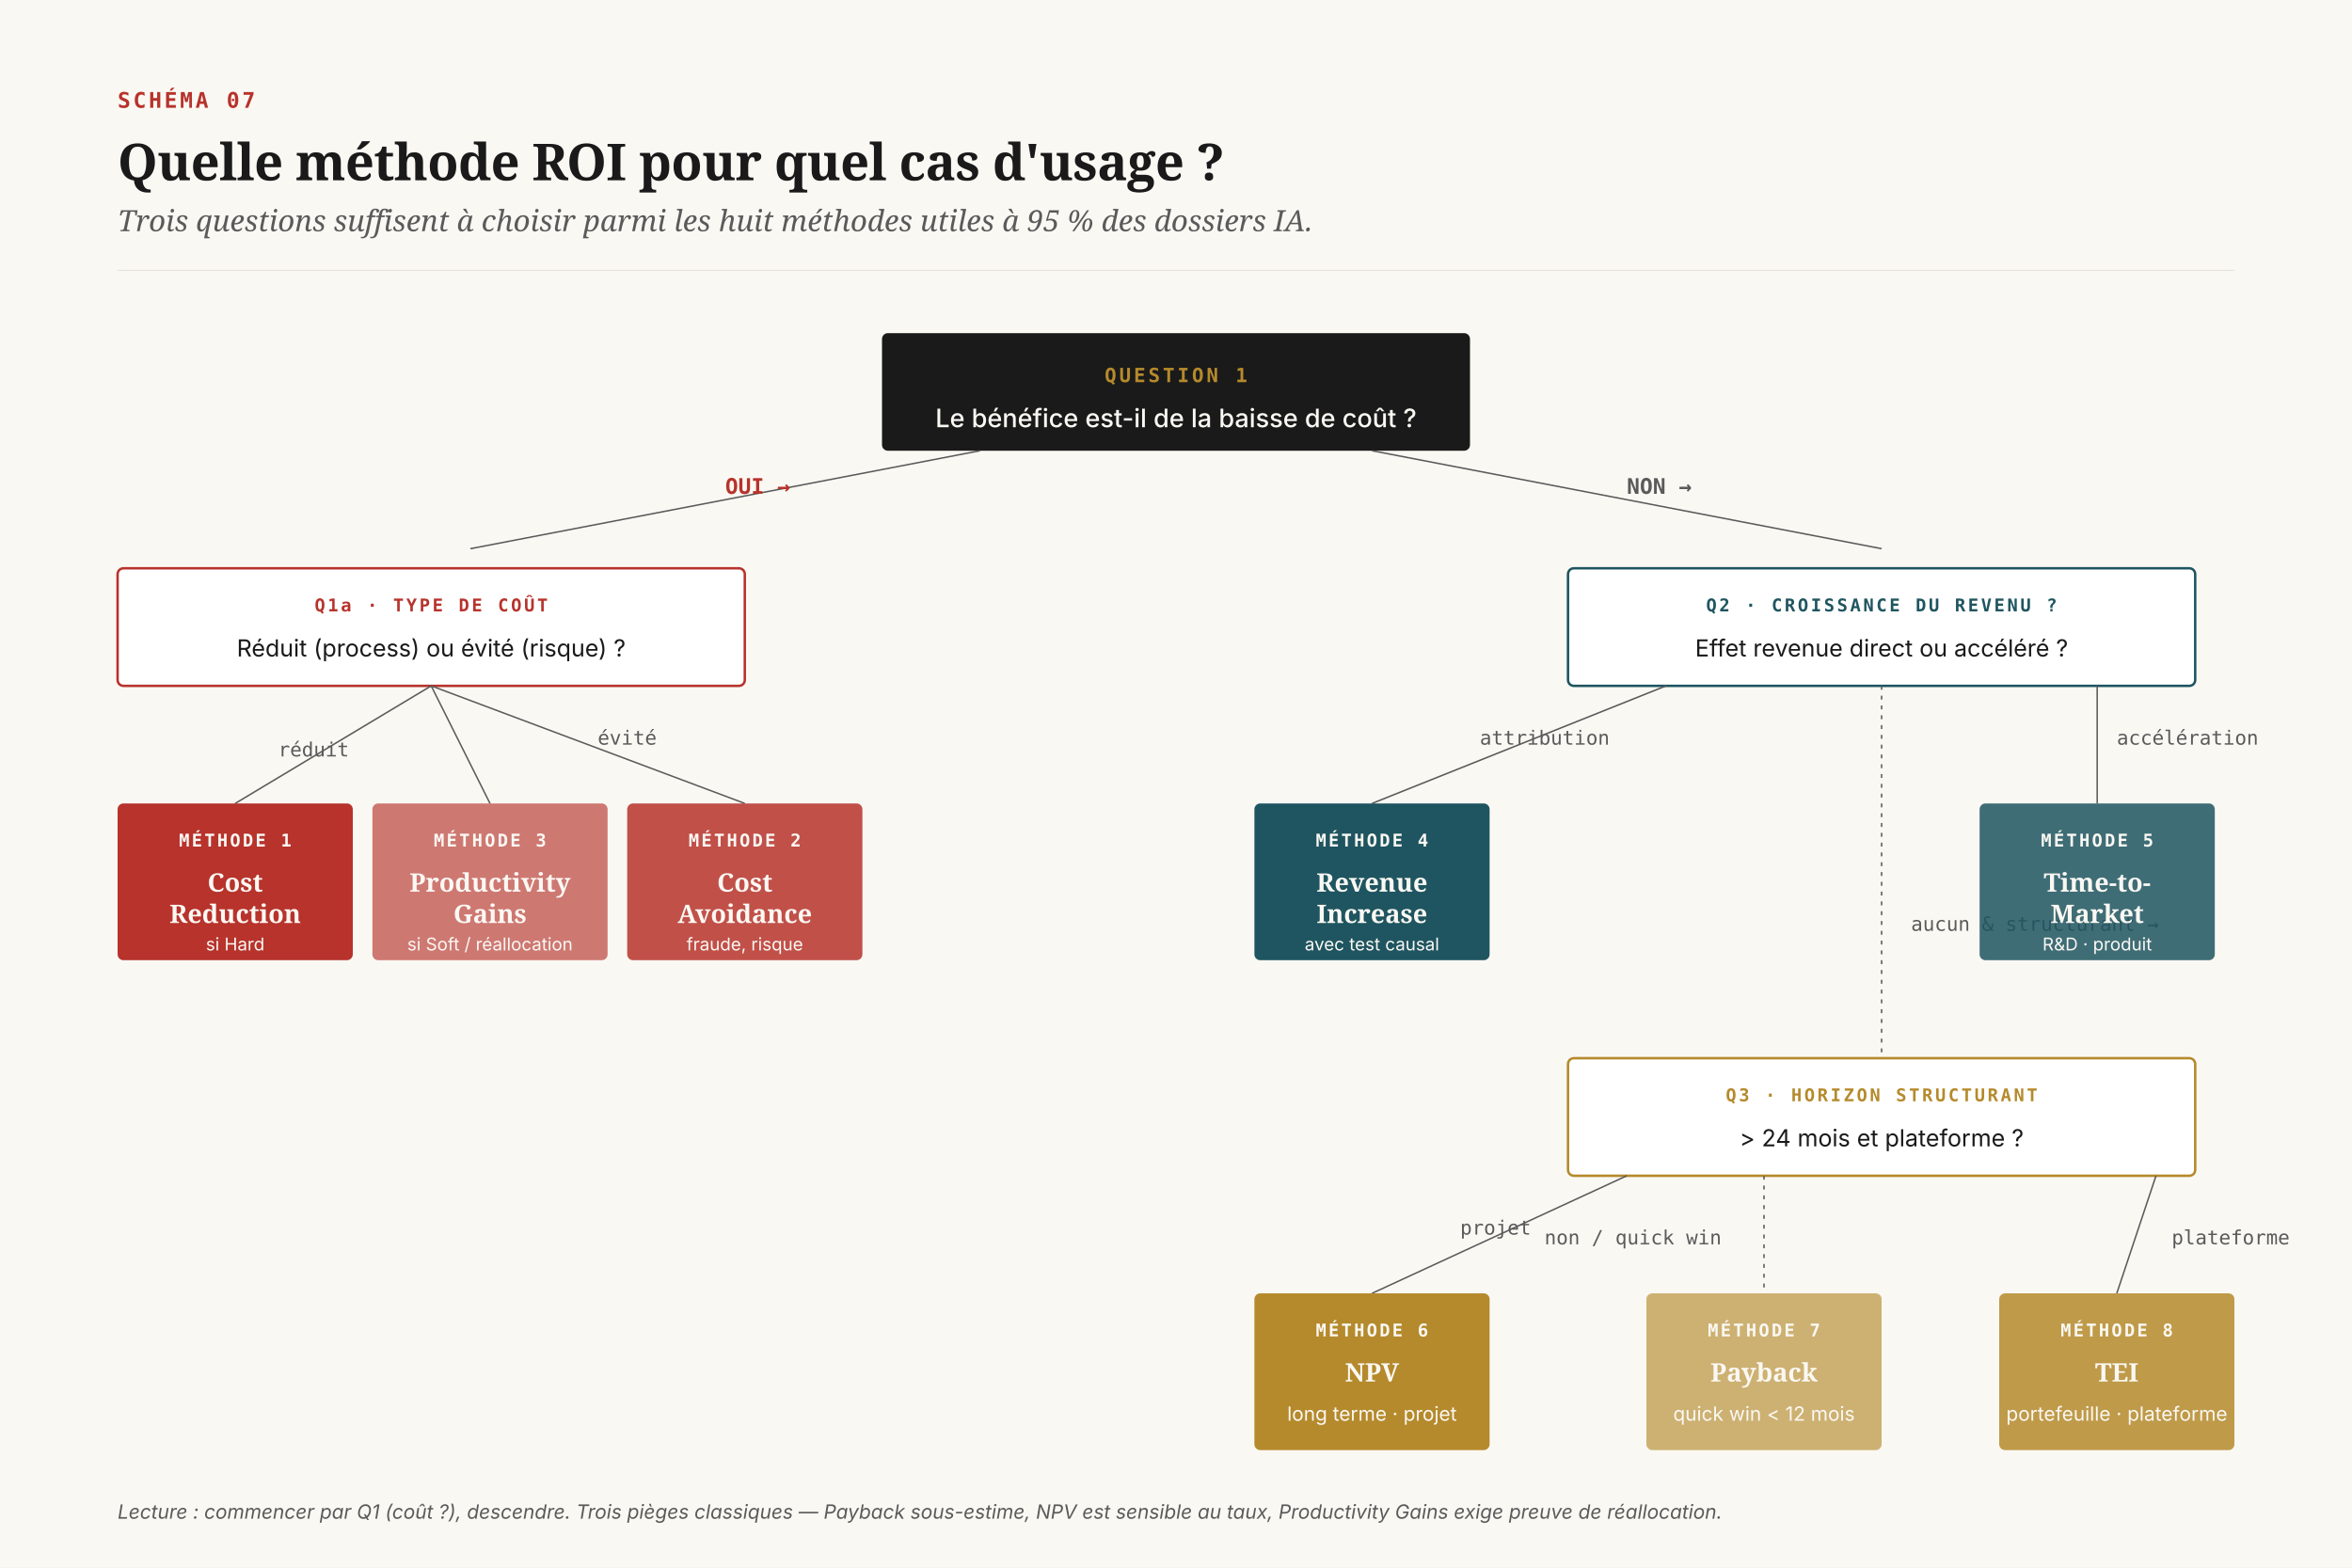
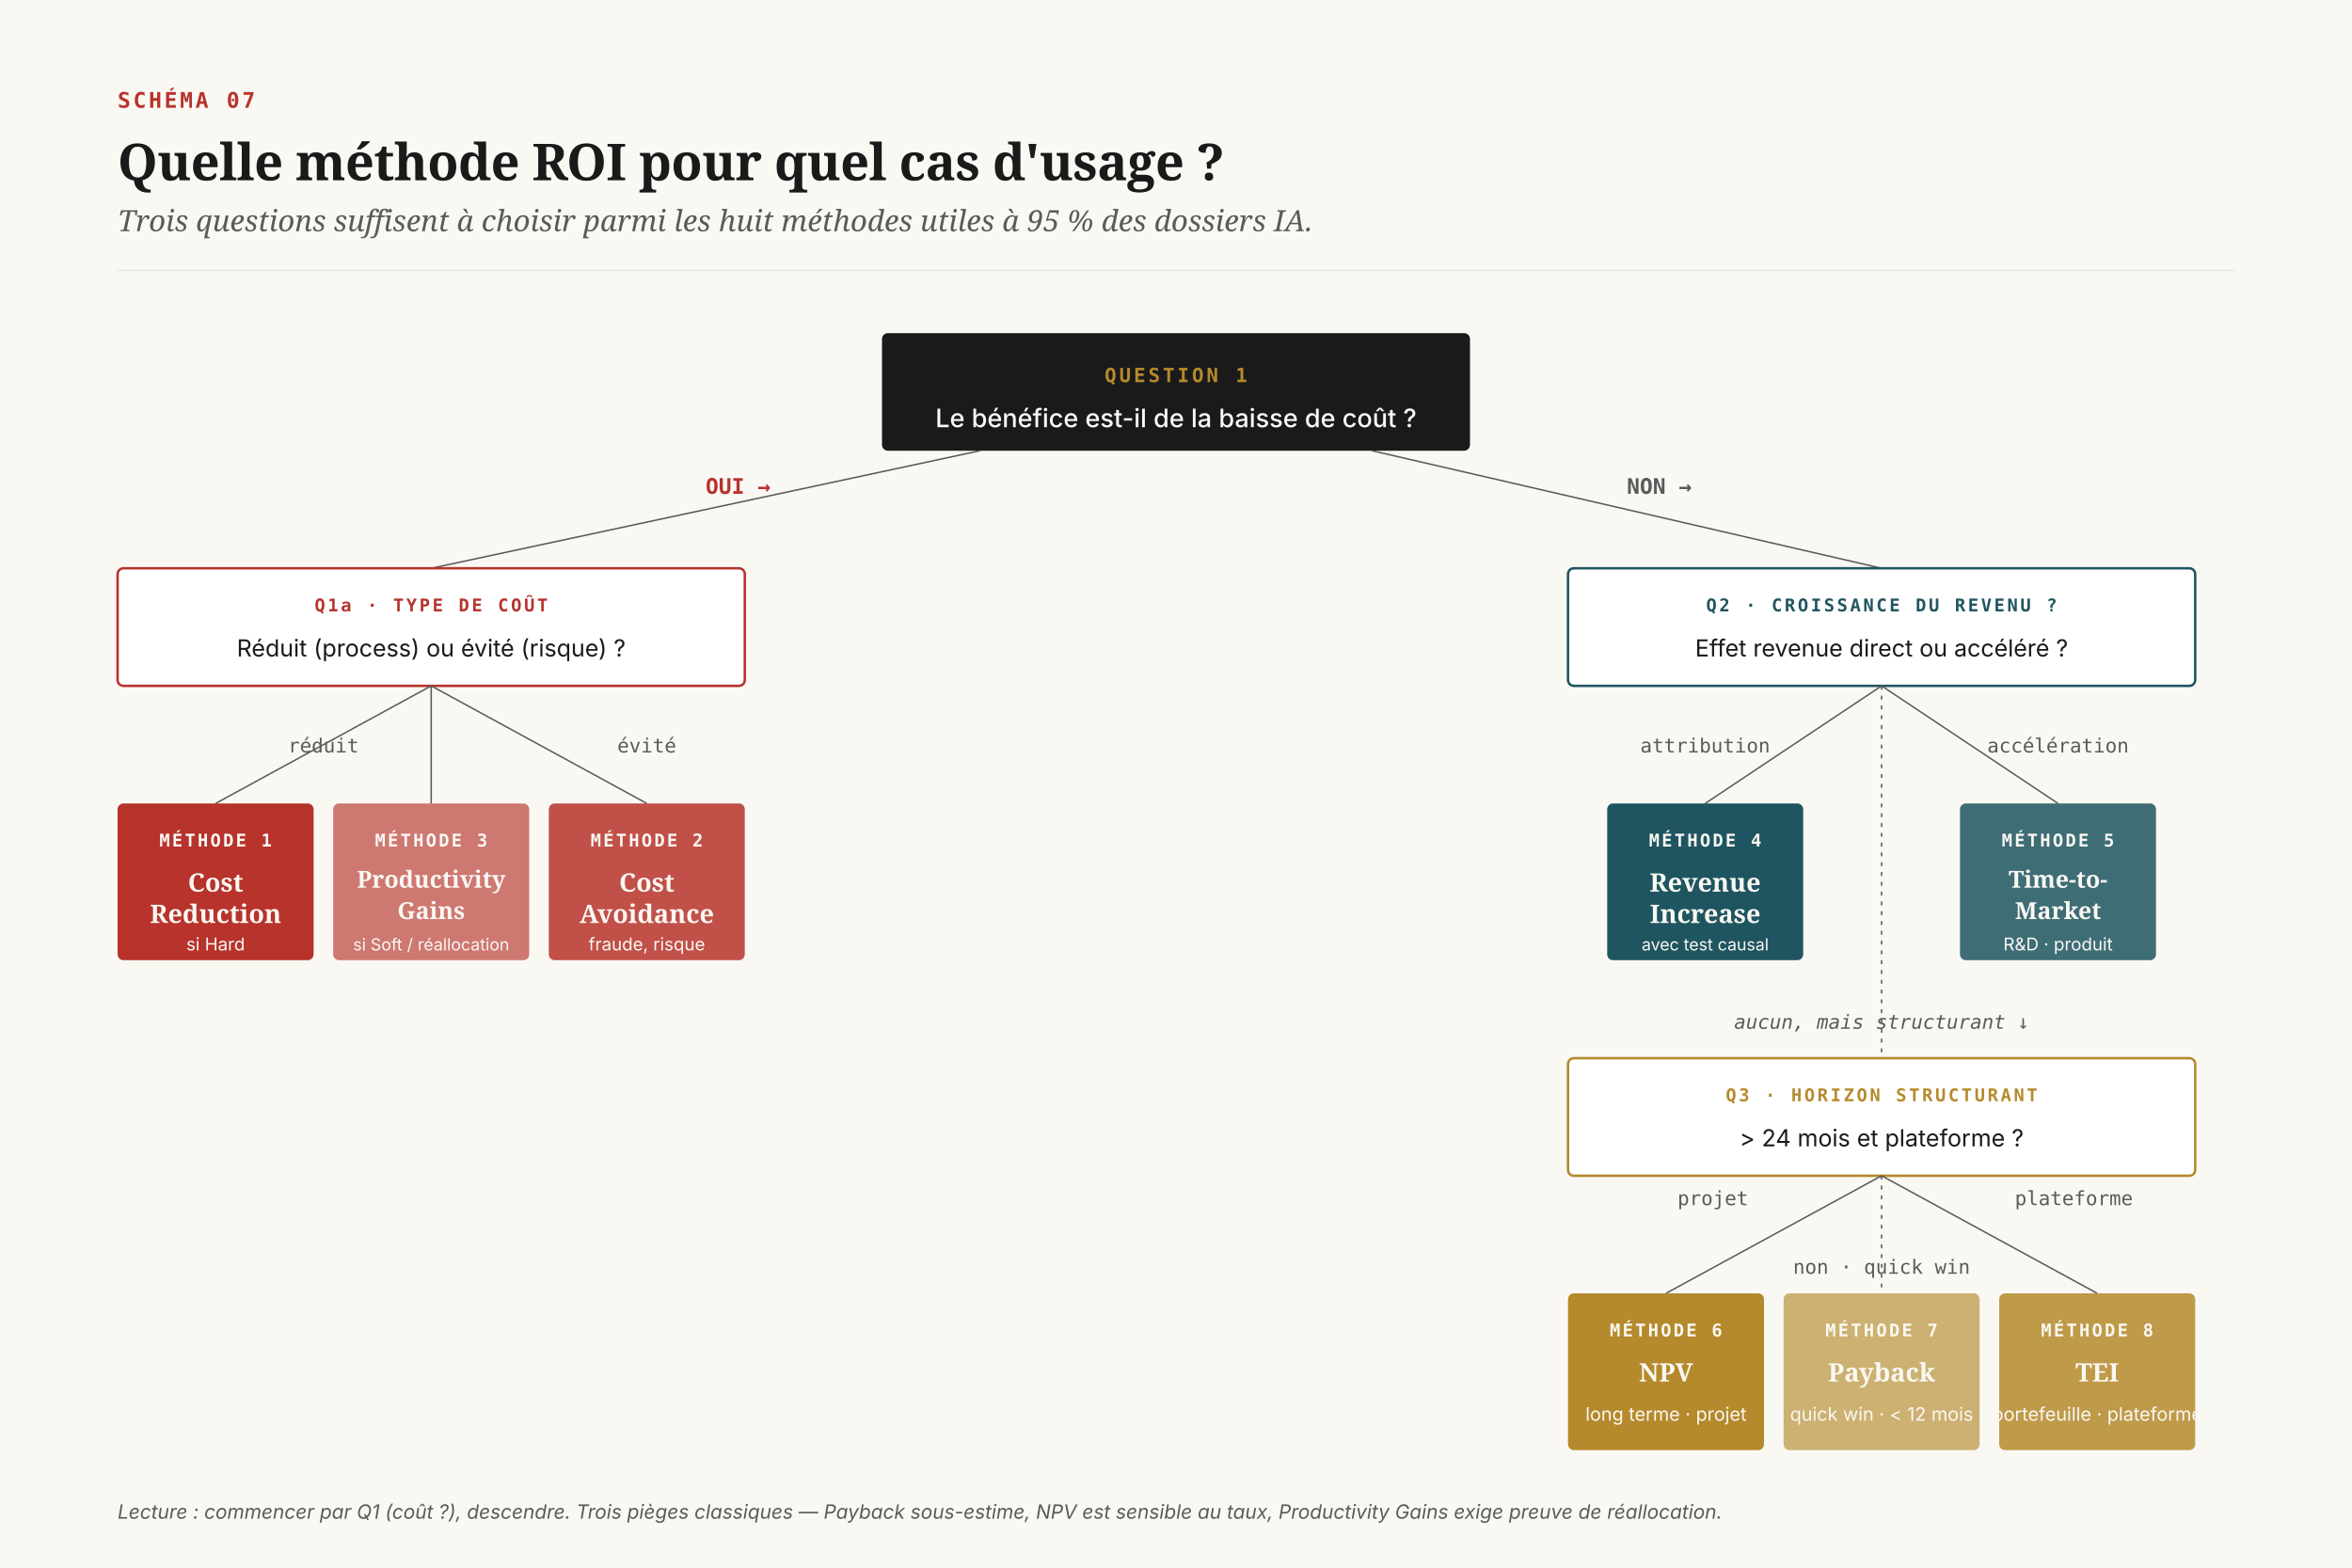
<svg xmlns="http://www.w3.org/2000/svg" viewBox="0 0 1200 800" data-schema-id="schema-07">
  <defs>
    <style>
      .display { font-family: 'Spectral', 'Playfair Display', Georgia, serif; }
      .body    { font-family: 'Inter', 'Helvetica Neue', system-ui, sans-serif; }
      .mono    { font-family: 'JetBrains Mono', 'IBM Plex Mono', monospace; }
    </style>
    <marker id="arrow-tree" viewBox="0 0 10 10" refX="9" refY="5" markerWidth="6" markerHeight="6" orient="auto-start-reverse">
      <path d="M 0 0 L 10 5 L 0 10 z" fill="#5A5A5A" />
    </marker>
  </defs>
  <rect width="1200" height="800" fill="#FAF8F3" />
  <text x="60" y="55" class="mono" font-size="11" font-weight="600" letter-spacing="0.12em" fill="#B7332C">SCHÉMA 07</text>
  <text x="60" y="92" class="display" font-size="26" font-weight="600" letter-spacing="-0.01em" fill="#1A1A1A">Quelle méthode ROI pour quel cas d'usage ?</text>
  <text x="60" y="118" class="display" font-size="15" font-style="italic" fill="#5A5A5A">Trois questions suffisent à choisir parmi les huit méthodes utiles à 95 % des dossiers IA.</text>
  <line x1="60" y1="138" x2="1140" y2="138" stroke="#E5E1D8" stroke-width="0.5" />
  <g class="interactive" data-card="q1" tabindex="0" role="button" aria-label="Question 1">
    <rect x="450" y="170" width="300" height="60" rx="3" fill="#1A1A1A" />
    <text x="600" y="195" class="mono" font-size="10" font-weight="600" letter-spacing="0.14em" fill="#B58A2C" text-anchor="middle">QUESTION 1</text>
    <text x="600" y="218" class="body" font-size="13" font-weight="500" fill="#FAF8F3" text-anchor="middle">Le bénéfice est-il de la baisse de coût ?</text>
  </g>
-   <line x1="500" y1="230" x2="240" y2="280" stroke="#5A5A5A" stroke-width="0.75" />
-   <text x="370" y="252" class="mono" font-size="11" font-weight="600" fill="#B7332C">OUI →</text>
-   <line x1="700" y1="230" x2="960" y2="280" stroke="#5A5A5A" stroke-width="0.75" />
+   <line x1="500" y1="230" x2="220" y2="290" stroke="#5A5A5A" stroke-width="0.75" />
+   <text x="360" y="252" class="mono" font-size="11" font-weight="600" fill="#B7332C">OUI →</text>
+   <line x1="700" y1="230" x2="960" y2="290" stroke="#5A5A5A" stroke-width="0.75" />
  <text x="830" y="252" class="mono" font-size="11" font-weight="600" fill="#5A5A5A">NON →</text>
  <g class="interactive" data-card="q1a" tabindex="0" role="button" aria-label="Question 1a">
    <rect x="60" y="290" width="320" height="60" rx="3" fill="#FFFFFF" stroke="#B7332C" stroke-width="1.25" />
    <text x="220" y="312" class="mono" font-size="9" font-weight="600" letter-spacing="0.14em" fill="#B7332C" text-anchor="middle">Q1a · TYPE DE COÛT</text>
    <text x="220" y="335" class="body" font-size="12" fill="#1A1A1A" text-anchor="middle">Réduit (process) ou évité (risque) ?</text>
  </g>
-   <line x1="220" y1="350" x2="120" y2="410" stroke="#5A5A5A" stroke-width="0.75" />
-   <line x1="220" y1="350" x2="250" y2="410" stroke="#5A5A5A" stroke-width="0.75" />
-   <line x1="220" y1="350" x2="380" y2="410" stroke="#5A5A5A" stroke-width="0.75" />
-   <text x="160" y="386" class="mono" font-size="10" fill="#5A5A5A" text-anchor="middle">réduit</text>
-   <text x="320" y="380" class="mono" font-size="10" fill="#5A5A5A" text-anchor="middle">évité</text>
+   <line x1="220" y1="350" x2="110" y2="410" stroke="#5A5A5A" stroke-width="0.75" />
+   <line x1="220" y1="350" x2="220" y2="410" stroke="#5A5A5A" stroke-width="0.75" />
+   <line x1="220" y1="350" x2="330" y2="410" stroke="#5A5A5A" stroke-width="0.75" />
+   <text x="165" y="384" class="mono" font-size="10" fill="#5A5A5A" text-anchor="middle">réduit</text>
+   <text x="330" y="384" class="mono" font-size="10" fill="#5A5A5A" text-anchor="middle">évité</text>
  <g class="interactive" data-card="m1-cost-reduction" tabindex="0" role="button" aria-label="Cost Reduction">
-     <rect x="60" y="410" width="120" height="80" rx="3" fill="#B7332C" />
-     <text x="120" y="432" class="mono" font-size="9" font-weight="600" letter-spacing="0.12em" fill="#FAF8F3" text-anchor="middle">MÉTHODE 1</text>
-     <text x="120" y="455" class="display" font-size="13" font-weight="600" fill="#FAF8F3" text-anchor="middle">Cost</text>
-     <text x="120" y="471" class="display" font-size="13" font-weight="600" fill="#FAF8F3" text-anchor="middle">Reduction</text>
-     <text x="120" y="485" class="body" font-size="9" fill="#FAF8F3" text-anchor="middle">si Hard</text>
+     <rect x="60" y="410" width="100" height="80" rx="3" fill="#B7332C" />
+     <text x="110" y="432" class="mono" font-size="9" font-weight="600" letter-spacing="0.12em" fill="#FAF8F3" text-anchor="middle">MÉTHODE 1</text>
+     <text x="110" y="455" class="display" font-size="13" font-weight="600" fill="#FAF8F3" text-anchor="middle">Cost</text>
+     <text x="110" y="471" class="display" font-size="13" font-weight="600" fill="#FAF8F3" text-anchor="middle">Reduction</text>
+     <text x="110" y="485" class="body" font-size="9" fill="#FAF8F3" text-anchor="middle">si Hard</text>
  </g>
  <g class="interactive" data-card="m3-productivity" tabindex="0" role="button" aria-label="Productivity Gains">
-     <rect x="190" y="410" width="120" height="80" rx="3" fill="#B7332C" opacity="0.65" />
-     <text x="250" y="432" class="mono" font-size="9" font-weight="600" letter-spacing="0.12em" fill="#FAF8F3" text-anchor="middle">MÉTHODE 3</text>
-     <text x="250" y="455" class="display" font-size="13" font-weight="600" fill="#FAF8F3" text-anchor="middle">Productivity</text>
-     <text x="250" y="471" class="display" font-size="13" font-weight="600" fill="#FAF8F3" text-anchor="middle">Gains</text>
-     <text x="250" y="485" class="body" font-size="9" fill="#FAF8F3" text-anchor="middle">si Soft / réallocation</text>
+     <rect x="170" y="410" width="100" height="80" rx="3" fill="#B7332C" opacity="0.65" />
+     <text x="220" y="432" class="mono" font-size="9" font-weight="600" letter-spacing="0.12em" fill="#FAF8F3" text-anchor="middle">MÉTHODE 3</text>
+     <text x="220" y="453" class="display" font-size="12" font-weight="600" fill="#FAF8F3" text-anchor="middle">Productivity</text>
+     <text x="220" y="469" class="display" font-size="12" font-weight="600" fill="#FAF8F3" text-anchor="middle">Gains</text>
+     <text x="220" y="485" class="body" font-size="8.5" fill="#FAF8F3" text-anchor="middle">si Soft / réallocation</text>
  </g>
  <g class="interactive" data-card="m2-cost-avoidance" tabindex="0" role="button" aria-label="Cost Avoidance">
-     <rect x="320" y="410" width="120" height="80" rx="3" fill="#B7332C" opacity="0.85" />
-     <text x="380" y="432" class="mono" font-size="9" font-weight="600" letter-spacing="0.12em" fill="#FAF8F3" text-anchor="middle">MÉTHODE 2</text>
-     <text x="380" y="455" class="display" font-size="13" font-weight="600" fill="#FAF8F3" text-anchor="middle">Cost</text>
-     <text x="380" y="471" class="display" font-size="13" font-weight="600" fill="#FAF8F3" text-anchor="middle">Avoidance</text>
-     <text x="380" y="485" class="body" font-size="9" fill="#FAF8F3" text-anchor="middle">fraude, risque</text>
+     <rect x="280" y="410" width="100" height="80" rx="3" fill="#B7332C" opacity="0.85" />
+     <text x="330" y="432" class="mono" font-size="9" font-weight="600" letter-spacing="0.12em" fill="#FAF8F3" text-anchor="middle">MÉTHODE 2</text>
+     <text x="330" y="455" class="display" font-size="13" font-weight="600" fill="#FAF8F3" text-anchor="middle">Cost</text>
+     <text x="330" y="471" class="display" font-size="13" font-weight="600" fill="#FAF8F3" text-anchor="middle">Avoidance</text>
+     <text x="330" y="485" class="body" font-size="9" fill="#FAF8F3" text-anchor="middle">fraude, risque</text>
  </g>
  <g class="interactive" data-card="q2" tabindex="0" role="button" aria-label="Question 2">
    <rect x="800" y="290" width="320" height="60" rx="3" fill="#FFFFFF" stroke="#1F5560" stroke-width="1.25" />
    <text x="960" y="312" class="mono" font-size="9" font-weight="600" letter-spacing="0.14em" fill="#1F5560" text-anchor="middle">Q2 · CROISSANCE DU REVENU ?</text>
    <text x="960" y="335" class="body" font-size="12" fill="#1A1A1A" text-anchor="middle">Effet revenue direct ou accéléré ?</text>
  </g>
-   <line x1="850" y1="350" x2="700" y2="410" stroke="#5A5A5A" stroke-width="0.75" />
-   <text x="755" y="380" class="mono" font-size="10" fill="#5A5A5A">attribution</text>
-   <line x1="1070" y1="350" x2="1070" y2="410" stroke="#5A5A5A" stroke-width="0.75" />
-   <text x="1080" y="380" class="mono" font-size="10" fill="#5A5A5A" text-anchor="start">accélération</text>
+   <line x1="960" y1="350" x2="870" y2="410" stroke="#5A5A5A" stroke-width="0.75" />
+   <line x1="960" y1="350" x2="1050" y2="410" stroke="#5A5A5A" stroke-width="0.75" />
+   <text x="870" y="384" class="mono" font-size="10" fill="#5A5A5A" text-anchor="middle">attribution</text>
+   <text x="1050" y="384" class="mono" font-size="10" fill="#5A5A5A" text-anchor="middle">accélération</text>
  <line x1="960" y1="350" x2="960" y2="540" stroke="#5A5A5A" stroke-width="0.75" stroke-dasharray="2 3" />
-   <text x="975" y="475" class="mono" font-size="10" fill="#5A5A5A" text-anchor="start">aucun &amp; structurant →</text>
+   <text x="960" y="525" class="mono" font-size="10" font-style="italic" fill="#5A5A5A" text-anchor="middle">aucun, mais structurant ↓</text>
  <g class="interactive" data-card="m4-revenue-increase" tabindex="0" role="button" aria-label="Revenue Increase">
-     <rect x="640" y="410" width="120" height="80" rx="3" fill="#1F5560" />
-     <text x="700" y="432" class="mono" font-size="9" font-weight="600" letter-spacing="0.12em" fill="#FAF8F3" text-anchor="middle">MÉTHODE 4</text>
-     <text x="700" y="455" class="display" font-size="13" font-weight="600" fill="#FAF8F3" text-anchor="middle">Revenue</text>
-     <text x="700" y="471" class="display" font-size="13" font-weight="600" fill="#FAF8F3" text-anchor="middle">Increase</text>
-     <text x="700" y="485" class="body" font-size="9" fill="#FAF8F3" text-anchor="middle">avec test causal</text>
+     <rect x="820" y="410" width="100" height="80" rx="3" fill="#1F5560" />
+     <text x="870" y="432" class="mono" font-size="9" font-weight="600" letter-spacing="0.12em" fill="#FAF8F3" text-anchor="middle">MÉTHODE 4</text>
+     <text x="870" y="455" class="display" font-size="13" font-weight="600" fill="#FAF8F3" text-anchor="middle">Revenue</text>
+     <text x="870" y="471" class="display" font-size="13" font-weight="600" fill="#FAF8F3" text-anchor="middle">Increase</text>
+     <text x="870" y="485" class="body" font-size="8.5" fill="#FAF8F3" text-anchor="middle">avec test causal</text>
  </g>
  <g class="interactive" data-card="m5-time-to-market" tabindex="0" role="button" aria-label="Time-to-Market">
-     <rect x="1010" y="410" width="120" height="80" rx="3" fill="#1F5560" opacity="0.85" />
-     <text x="1070" y="432" class="mono" font-size="9" font-weight="600" letter-spacing="0.12em" fill="#FAF8F3" text-anchor="middle">MÉTHODE 5</text>
-     <text x="1070" y="455" class="display" font-size="13" font-weight="600" fill="#FAF8F3" text-anchor="middle">Time-to-</text>
-     <text x="1070" y="471" class="display" font-size="13" font-weight="600" fill="#FAF8F3" text-anchor="middle">Market</text>
-     <text x="1070" y="485" class="body" font-size="9" fill="#FAF8F3" text-anchor="middle">R&amp;D · produit</text>
+     <rect x="1000" y="410" width="100" height="80" rx="3" fill="#1F5560" opacity="0.85" />
+     <text x="1050" y="432" class="mono" font-size="9" font-weight="600" letter-spacing="0.12em" fill="#FAF8F3" text-anchor="middle">MÉTHODE 5</text>
+     <text x="1050" y="453" class="display" font-size="12" font-weight="600" fill="#FAF8F3" text-anchor="middle">Time-to-</text>
+     <text x="1050" y="469" class="display" font-size="12" font-weight="600" fill="#FAF8F3" text-anchor="middle">Market</text>
+     <text x="1050" y="485" class="body" font-size="9" fill="#FAF8F3" text-anchor="middle">R&amp;D · produit</text>
  </g>
  <g class="interactive" data-card="q3" tabindex="0" role="button" aria-label="Question 3">
    <rect x="800" y="540" width="320" height="60" rx="3" fill="#FFFFFF" stroke="#B58A2C" stroke-width="1.25" />
    <text x="960" y="562" class="mono" font-size="9" font-weight="600" letter-spacing="0.14em" fill="#B58A2C" text-anchor="middle">Q3 · HORIZON STRUCTURANT</text>
    <text x="960" y="585" class="body" font-size="12" fill="#1A1A1A" text-anchor="middle">&gt; 24 mois et plateforme ?</text>
  </g>
-   <line x1="830" y1="600" x2="700" y2="660" stroke="#5A5A5A" stroke-width="0.75" />
-   <text x="745" y="630" class="mono" font-size="10" fill="#5A5A5A">projet</text>
-   <line x1="1100" y1="600" x2="1080" y2="660" stroke="#5A5A5A" stroke-width="0.75" />
-   <text x="1108" y="635" class="mono" font-size="10" fill="#5A5A5A" text-anchor="start">plateforme</text>
-   <line x1="900" y1="600" x2="900" y2="660" stroke="#5A5A5A" stroke-width="0.75" stroke-dasharray="2 3" />
-   <text x="788" y="635" class="mono" font-size="10" fill="#5A5A5A" text-anchor="start">non / quick win</text>
+   <line x1="960" y1="600" x2="850" y2="660" stroke="#5A5A5A" stroke-width="0.75" />
+   <line x1="960" y1="600" x2="960" y2="660" stroke="#5A5A5A" stroke-width="0.75" stroke-dasharray="2 3" />
+   <line x1="960" y1="600" x2="1070" y2="660" stroke="#5A5A5A" stroke-width="0.75" />
+   <text x="892" y="615" class="mono" font-size="10" fill="#5A5A5A" text-anchor="end">projet</text>
+   <text x="960" y="650" class="mono" font-size="10" fill="#5A5A5A" text-anchor="middle">non · quick win</text>
+   <text x="1028" y="615" class="mono" font-size="10" fill="#5A5A5A" text-anchor="start">plateforme</text>
  <g class="interactive" data-card="m6-npv" tabindex="0" role="button" aria-label="NPV">
-     <rect x="640" y="660" width="120" height="80" rx="3" fill="#B58A2C" />
-     <text x="700" y="682" class="mono" font-size="9" font-weight="600" letter-spacing="0.12em" fill="#FAF8F3" text-anchor="middle">MÉTHODE 6</text>
-     <text x="700" y="705" class="display" font-size="13" font-weight="600" fill="#FAF8F3" text-anchor="middle">NPV</text>
-     <text x="700" y="725" class="body" font-size="10" fill="#FAF8F3" text-anchor="middle">long terme · projet</text>
+     <rect x="800" y="660" width="100" height="80" rx="3" fill="#B58A2C" />
+     <text x="850" y="682" class="mono" font-size="9" font-weight="600" letter-spacing="0.12em" fill="#FAF8F3" text-anchor="middle">MÉTHODE 6</text>
+     <text x="850" y="705" class="display" font-size="13" font-weight="600" fill="#FAF8F3" text-anchor="middle">NPV</text>
+     <text x="850" y="725" class="body" font-size="9.5" fill="#FAF8F3" text-anchor="middle">long terme · projet</text>
+   </g>
+   <g class="interactive" data-card="m7-payback" tabindex="0" role="button" aria-label="Payback Period">
+     <rect x="910" y="660" width="100" height="80" rx="3" fill="#B58A2C" opacity="0.65" />
+     <text x="960" y="682" class="mono" font-size="9" font-weight="600" letter-spacing="0.12em" fill="#FAF8F3" text-anchor="middle">MÉTHODE 7</text>
+     <text x="960" y="705" class="display" font-size="13" font-weight="600" fill="#FAF8F3" text-anchor="middle">Payback</text>
+     <text x="960" y="725" class="body" font-size="9.5" fill="#FAF8F3" text-anchor="middle">quick win · &lt; 12 mois</text>
  </g>
  <g class="interactive" data-card="m8-tei" tabindex="0" role="button" aria-label="TEI Forrester">
-     <rect x="1020" y="660" width="120" height="80" rx="3" fill="#B58A2C" opacity="0.85" />
-     <text x="1080" y="682" class="mono" font-size="9" font-weight="600" letter-spacing="0.12em" fill="#FAF8F3" text-anchor="middle">MÉTHODE 8</text>
-     <text x="1080" y="705" class="display" font-size="13" font-weight="600" fill="#FAF8F3" text-anchor="middle">TEI</text>
-     <text x="1080" y="725" class="body" font-size="10" fill="#FAF8F3" text-anchor="middle">portefeuille · plateforme</text>
-   </g>
-   <g class="interactive" data-card="m7-payback" tabindex="0" role="button" aria-label="Payback Period">
-     <rect x="840" y="660" width="120" height="80" rx="3" fill="#B58A2C" opacity="0.65" />
-     <text x="900" y="682" class="mono" font-size="9" font-weight="600" letter-spacing="0.12em" fill="#FAF8F3" text-anchor="middle">MÉTHODE 7</text>
-     <text x="900" y="705" class="display" font-size="13" font-weight="600" fill="#FAF8F3" text-anchor="middle">Payback</text>
-     <text x="900" y="725" class="body" font-size="10" fill="#FAF8F3" text-anchor="middle">quick win &lt; 12 mois</text>
+     <rect x="1020" y="660" width="100" height="80" rx="3" fill="#B58A2C" opacity="0.85" />
+     <text x="1070" y="682" class="mono" font-size="9" font-weight="600" letter-spacing="0.12em" fill="#FAF8F3" text-anchor="middle">MÉTHODE 8</text>
+     <text x="1070" y="705" class="display" font-size="13" font-weight="600" fill="#FAF8F3" text-anchor="middle">TEI</text>
+     <text x="1070" y="725" class="body" font-size="9.5" fill="#FAF8F3" text-anchor="middle">portefeuille · plateforme</text>
  </g>
  <text x="60" y="775" class="body" font-size="10" font-style="italic" fill="#5A5A5A">Lecture : commencer par Q1 (coût ?), descendre. Trois pièges classiques — Payback sous-estime, NPV est sensible au taux, Productivity Gains exige preuve de réallocation.</text>
</svg>
